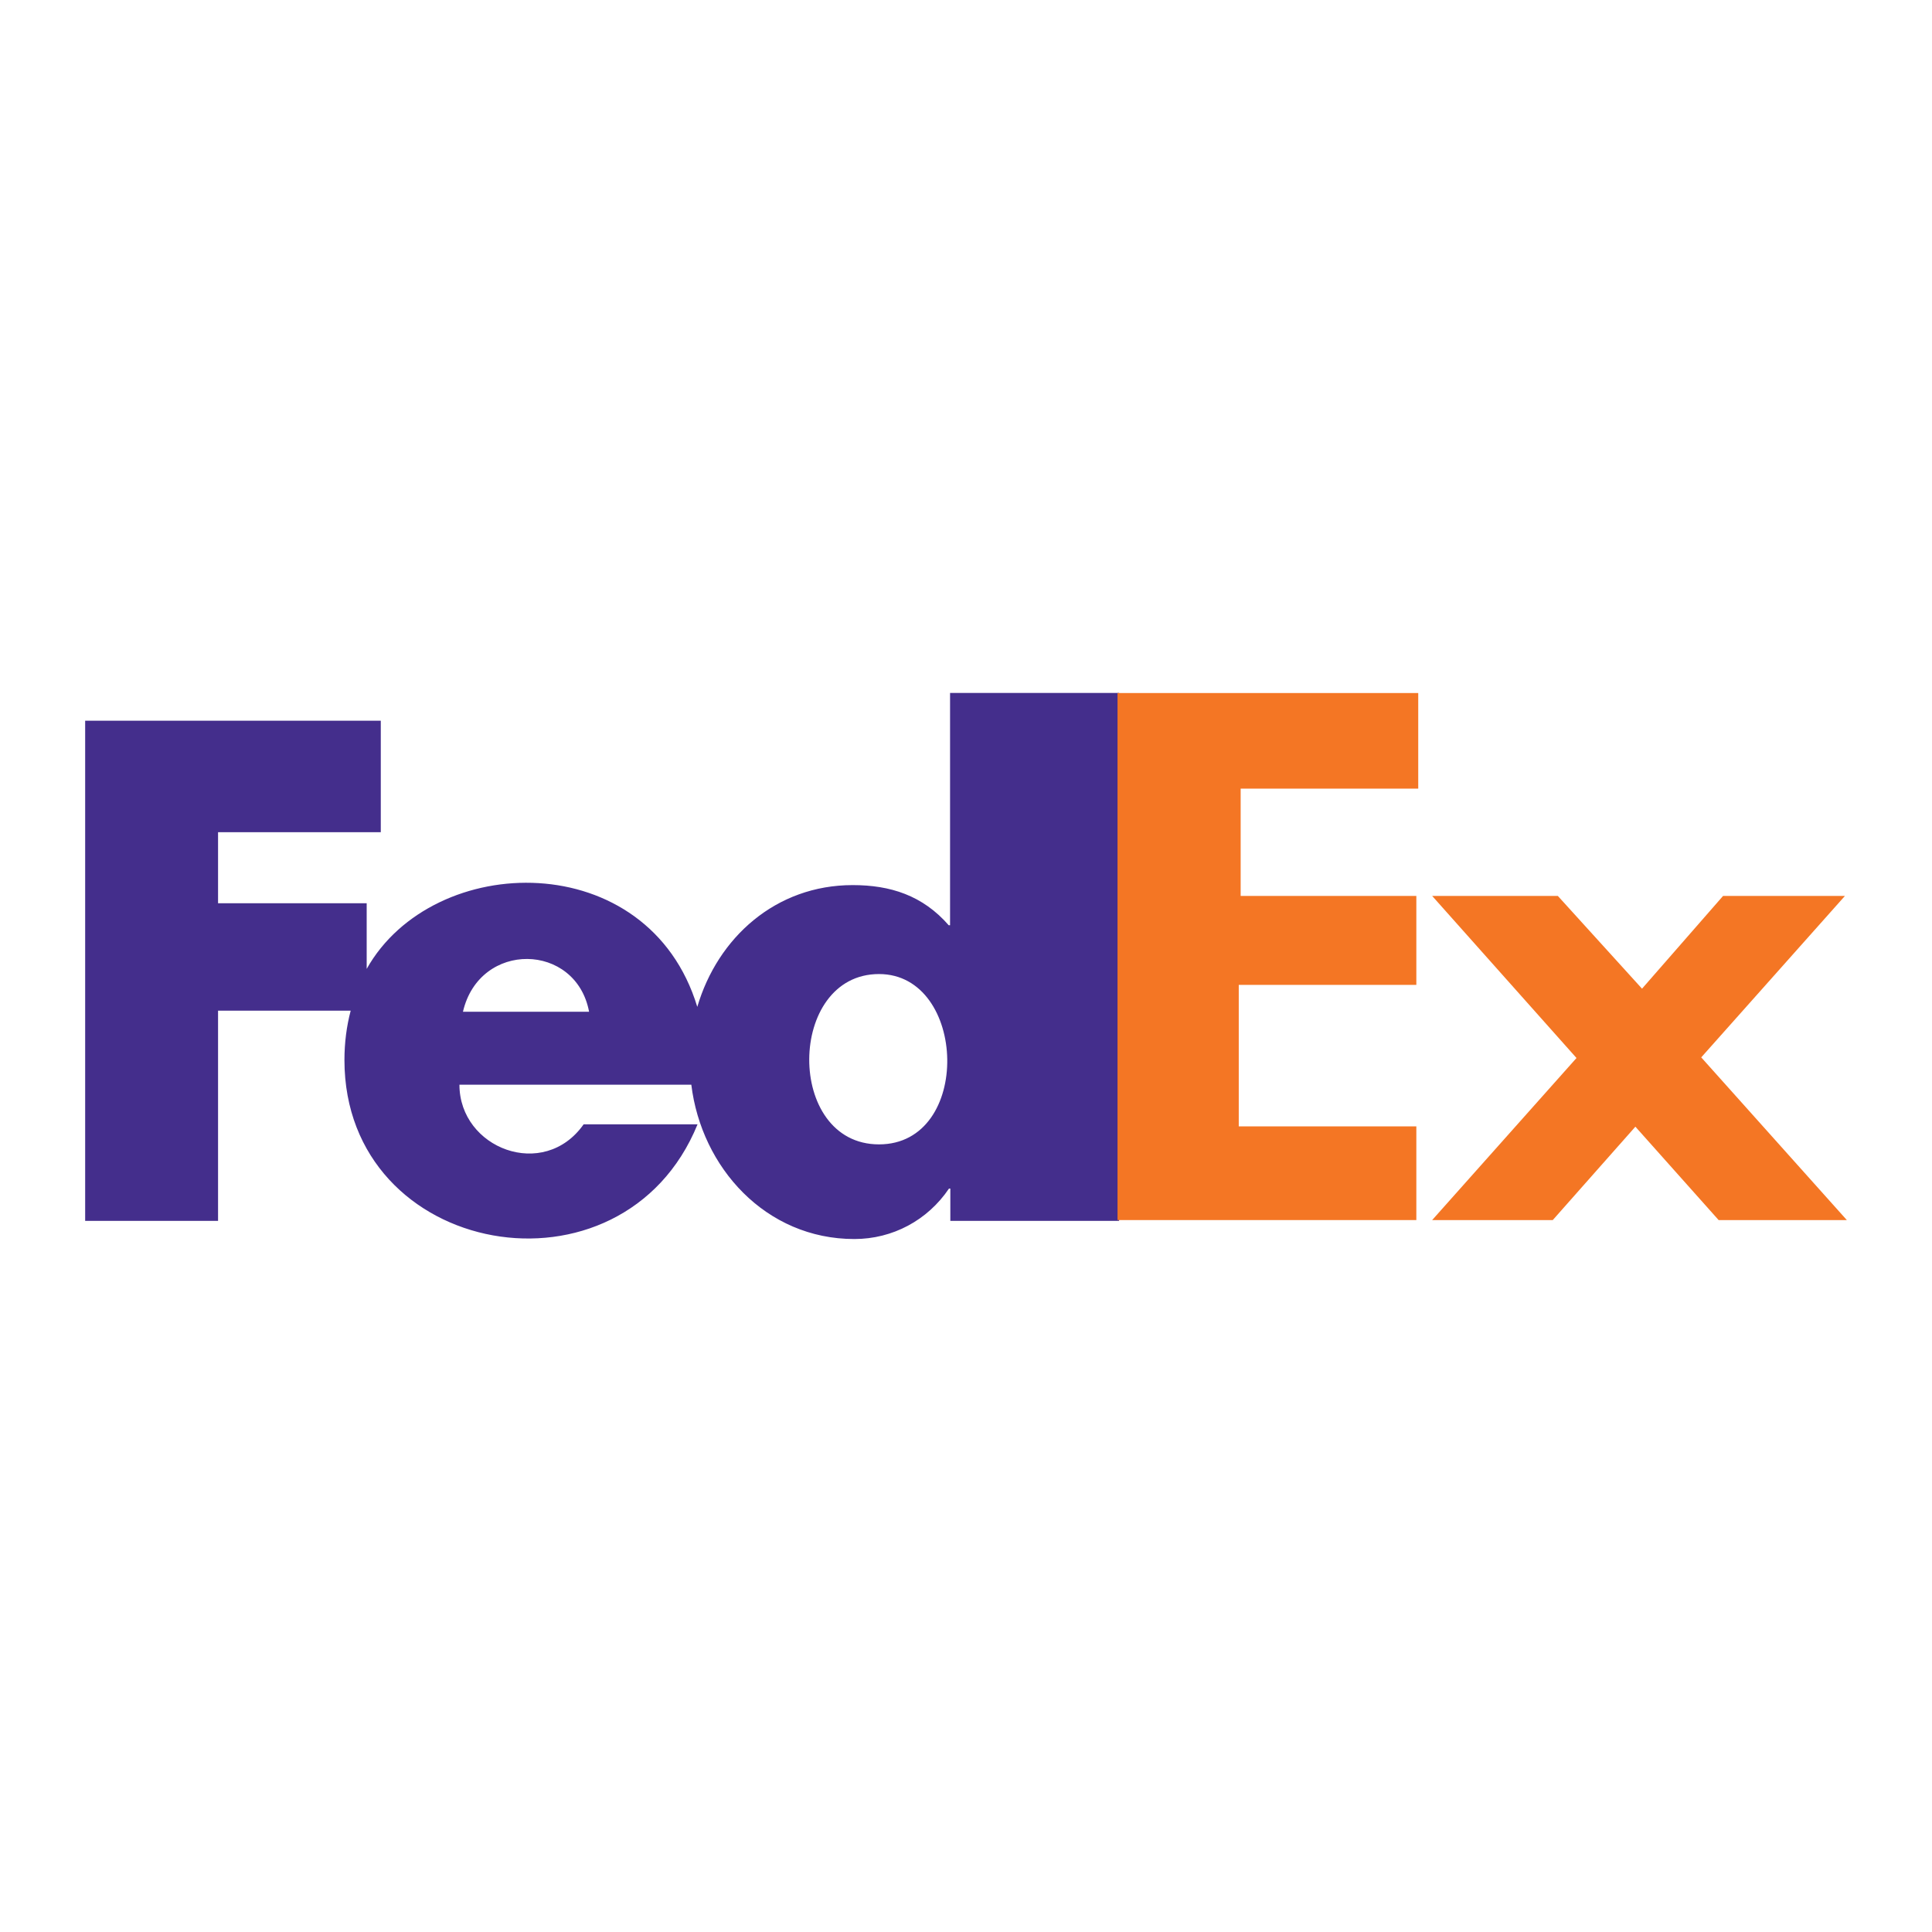
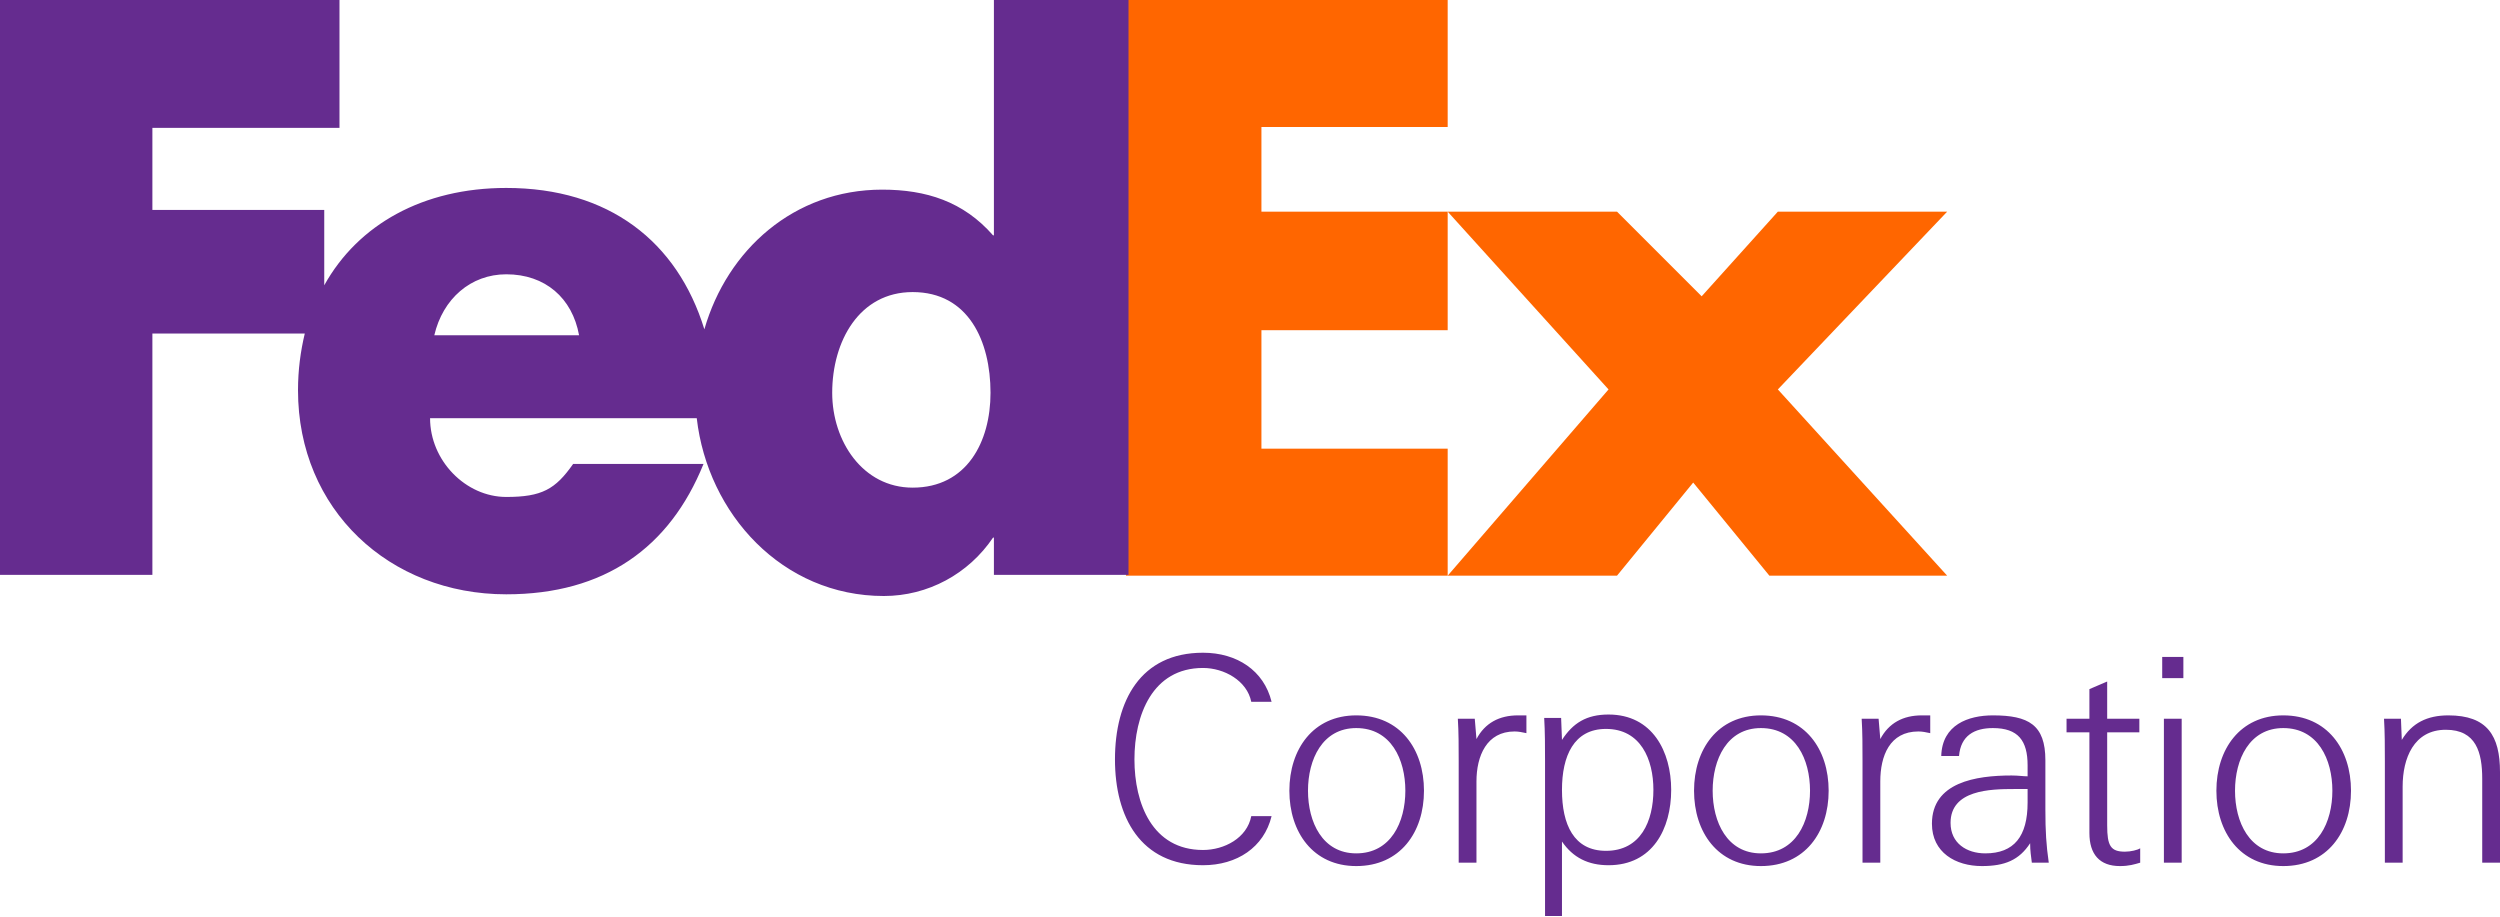
- <svg xmlns="http://www.w3.org/2000/svg" height="512px" style="enable-background:new 0 0 512 512;" version="1.1" viewBox="0 0 512 512" width="512px" xml:space="preserve">
-   <g id="_x31_25-fedex">
-     <g>
-       <path d="M251.777,183.644v61.553h-0.36c-6.899-7.906-15.452-10.637-25.443-10.637    c-20.412,0-35.793,13.943-41.184,32.271c-12.937-42.694-70.006-41.4-87.615-10.063v-17.393H57.787v-18.831h43.125v-29.541H22.568    V323.54h35.219v-55.703h35.147c-1.079,4.097-1.653,8.483-1.653,13.081c0,52.542,73.744,65.692,93.58,17.034h-30.187    c-10.566,15.022-32.919,6.396-32.919-10.493h61.453c2.659,21.921,19.694,40.897,43.197,40.897    c10.134,0,19.407-4.959,25.084-13.371h0.359v8.555h44.717v-19.896v-30v-30v-40l0.002-20H251.777z M122.688,268.123    c4.386-18.902,29.973-18.398,33.423,0H122.688z M232.946,303.272c-24.869,0-24.438-45.139,0-45.139    C256.377,258.134,257.742,303.272,232.946,303.272z" style="fill:#442E8C;" />
-       <polygon points="375.345,323.332 296.156,323.332 296.156,183.661 375.848,183.661 375.848,208.995     328.787,208.995 328.787,237.432 375.345,237.432 375.345,261.004 328.283,261.004 328.283,298.503 375.345,298.503     375.345,323.332   " style="fill:#F47624;" />
-       <polygon points="433.393,298.585 411.496,323.333 379.537,323.333 417.789,280.382 379.537,237.429     412.84,237.429 435.154,262.01 456.631,237.429 488.928,237.429 450.844,280.215 489.432,323.333 455.456,323.333     433.393,298.585   " style="fill:#F47624;" />
-     </g>
-   </g>
-   <g id="Layer_1" />
+ <svg xmlns="http://www.w3.org/2000/svg" viewBox="0 0 2953 1082">
+   <path d="m1710 0v150h-220v100h220v140h-220v140h220v150h-380v-680zm200 680h-200l190-220-190-210h200l100 100 90-100h200l-200 210 200 220h-210l-90-110z" fill="#f60" />
+   <path d="m2836 849 1 25c12-20 30-29 55-29 46 0 61 24 61 67v107h-21v-99c0-31-7-58-43-58-38 0-51 34-51 67v90h-21v-120c0-16 0-34-1-50zm-139 174c-51 0-79-40-79-89s28-89 79-89c52 0 80 40 80 89s-28 89-80 89zm0-15c41 0 58-37 58-74s-17-74-58-74c-40 0-57 37-57 74s17 74 57 74zm-143-207v-25h25v25zm2 218v-170h21v170zm-52 4c-24 0-36-14-36-39v-119h-27v-16h27v-35l21-9v44h38v16h-38v110c0 24 4 31 21 31 7 0 15-2 18-4v17c-7 2-13 4-24 4zm-104-4c-1-8-2-14-2-23-13 20-30 27-57 27-31 0-59-16-59-50 0-49 52-57 94-57 8 0 14 1 19 1v-13c0-29-11-44-41-44-22 0-38 9-40 33h-21c1-37 32-48 61-48 42 0 62 11 62 53v58c0 26 1 42 4 63zm-5-87h-16c-28 0-75 1-75 40 0 24 19 36 41 36 34 0 50-20 50-60zm-129-68c-34 0-45 29-45 59v96h-21v-120c0-17 0-34-1-50h20l2 24c10-19 27-28 49-28h10v21c-5-1-9-2-14-2zm-186 159c-51 0-79-40-79-89s28-89 79-89c52 0 80 40 80 89s-28 89-80 89zm0-15c41 0 58-37 58-74s-17-74-58-74c-40 0-57 37-57 74s17 74 57 74zm-235 74h-20v-183c0-17 0-34-1-51h20l1 26c13-20 29-30 55-30 52 0 74 44 74 89 0 46-22 89-74 89-24 0-42-9-55-28zm108-149c0-36-15-72-56-72-38 0-52 32-52 72 0 41 14 72 52 72 41 0 56-35 56-72zm-164-69c-33 0-45 29-45 59v96h-21v-120c0-17 0-34-1-50h20l2 24c10-19 27-28 49-28h10v21c-5-1-9-2-14-2zm-187 159c-51 0-79-40-79-89s28-89 79-89c52 0 80 40 80 89s-28 89-80 89zm0-15c41 0 58-37 58-74s-17-74-58-74c-40 0-57 37-57 74s17 74 57 74zm-181-4c25 0 52-14 57-40h24c-9 37-41 58-81 58-74 0-104-57-104-125 0-69 30-126 104-126 40 0 72 21 81 58h-24c-5-25-32-40-57-40-60 0-81 56-81 108s21 107 81 107zm-247-1004v278h-1c-35-40-79-54-131-54-104 0-183 71-210 165-32-104-113-167-234-167-98 0-175 43-215 115v-89h-203v-97h221v-151h-401v679h180v-285h180c-5 21-8 43-8 67 0 141 108 241 246 241 116 0 193-55 233-154h-154c-21 30-37 39-79 39-48 0-90-43-90-93h315c13 113 101 210 221 210 52 0 100-26 129-69h1v44h159v-679zm-661 396c10-43 43-72 85-72 46 0 78 28 86 72zm565 180c-59 0-95-55-95-112 0-61 32-119 95-119 66 0 92 58 92 119 0 58-28 112-92 112z" fill="#652c8f" />
</svg>
